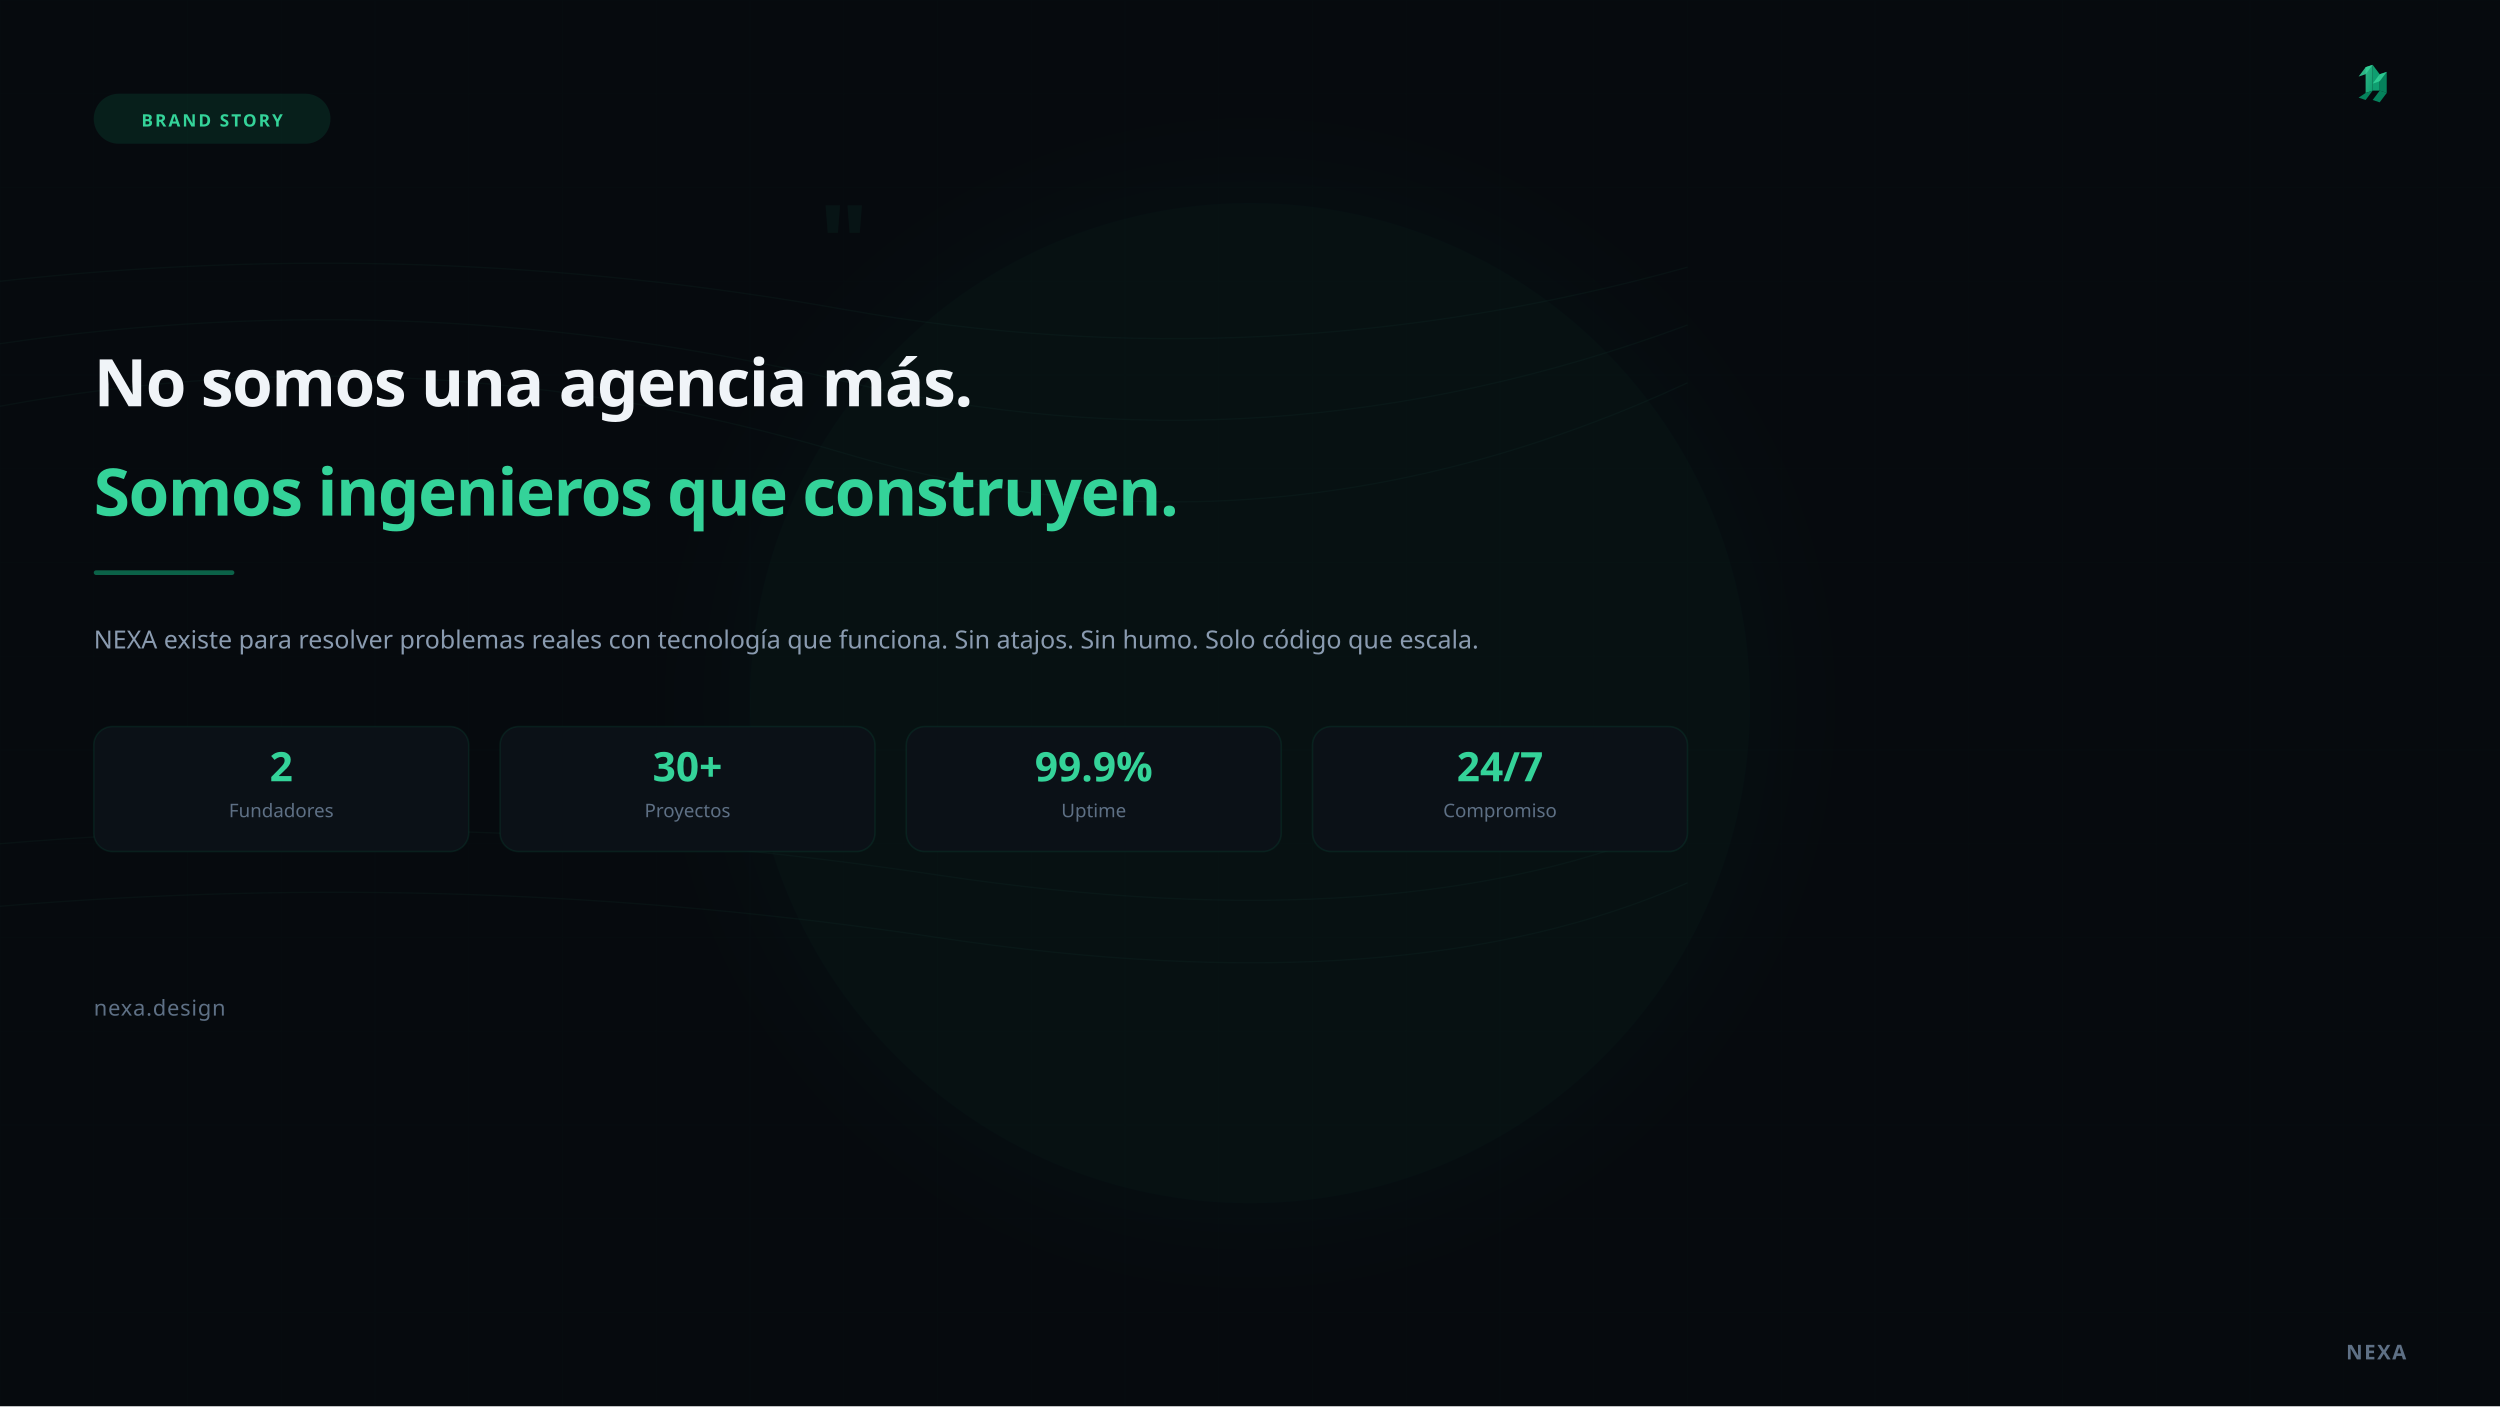
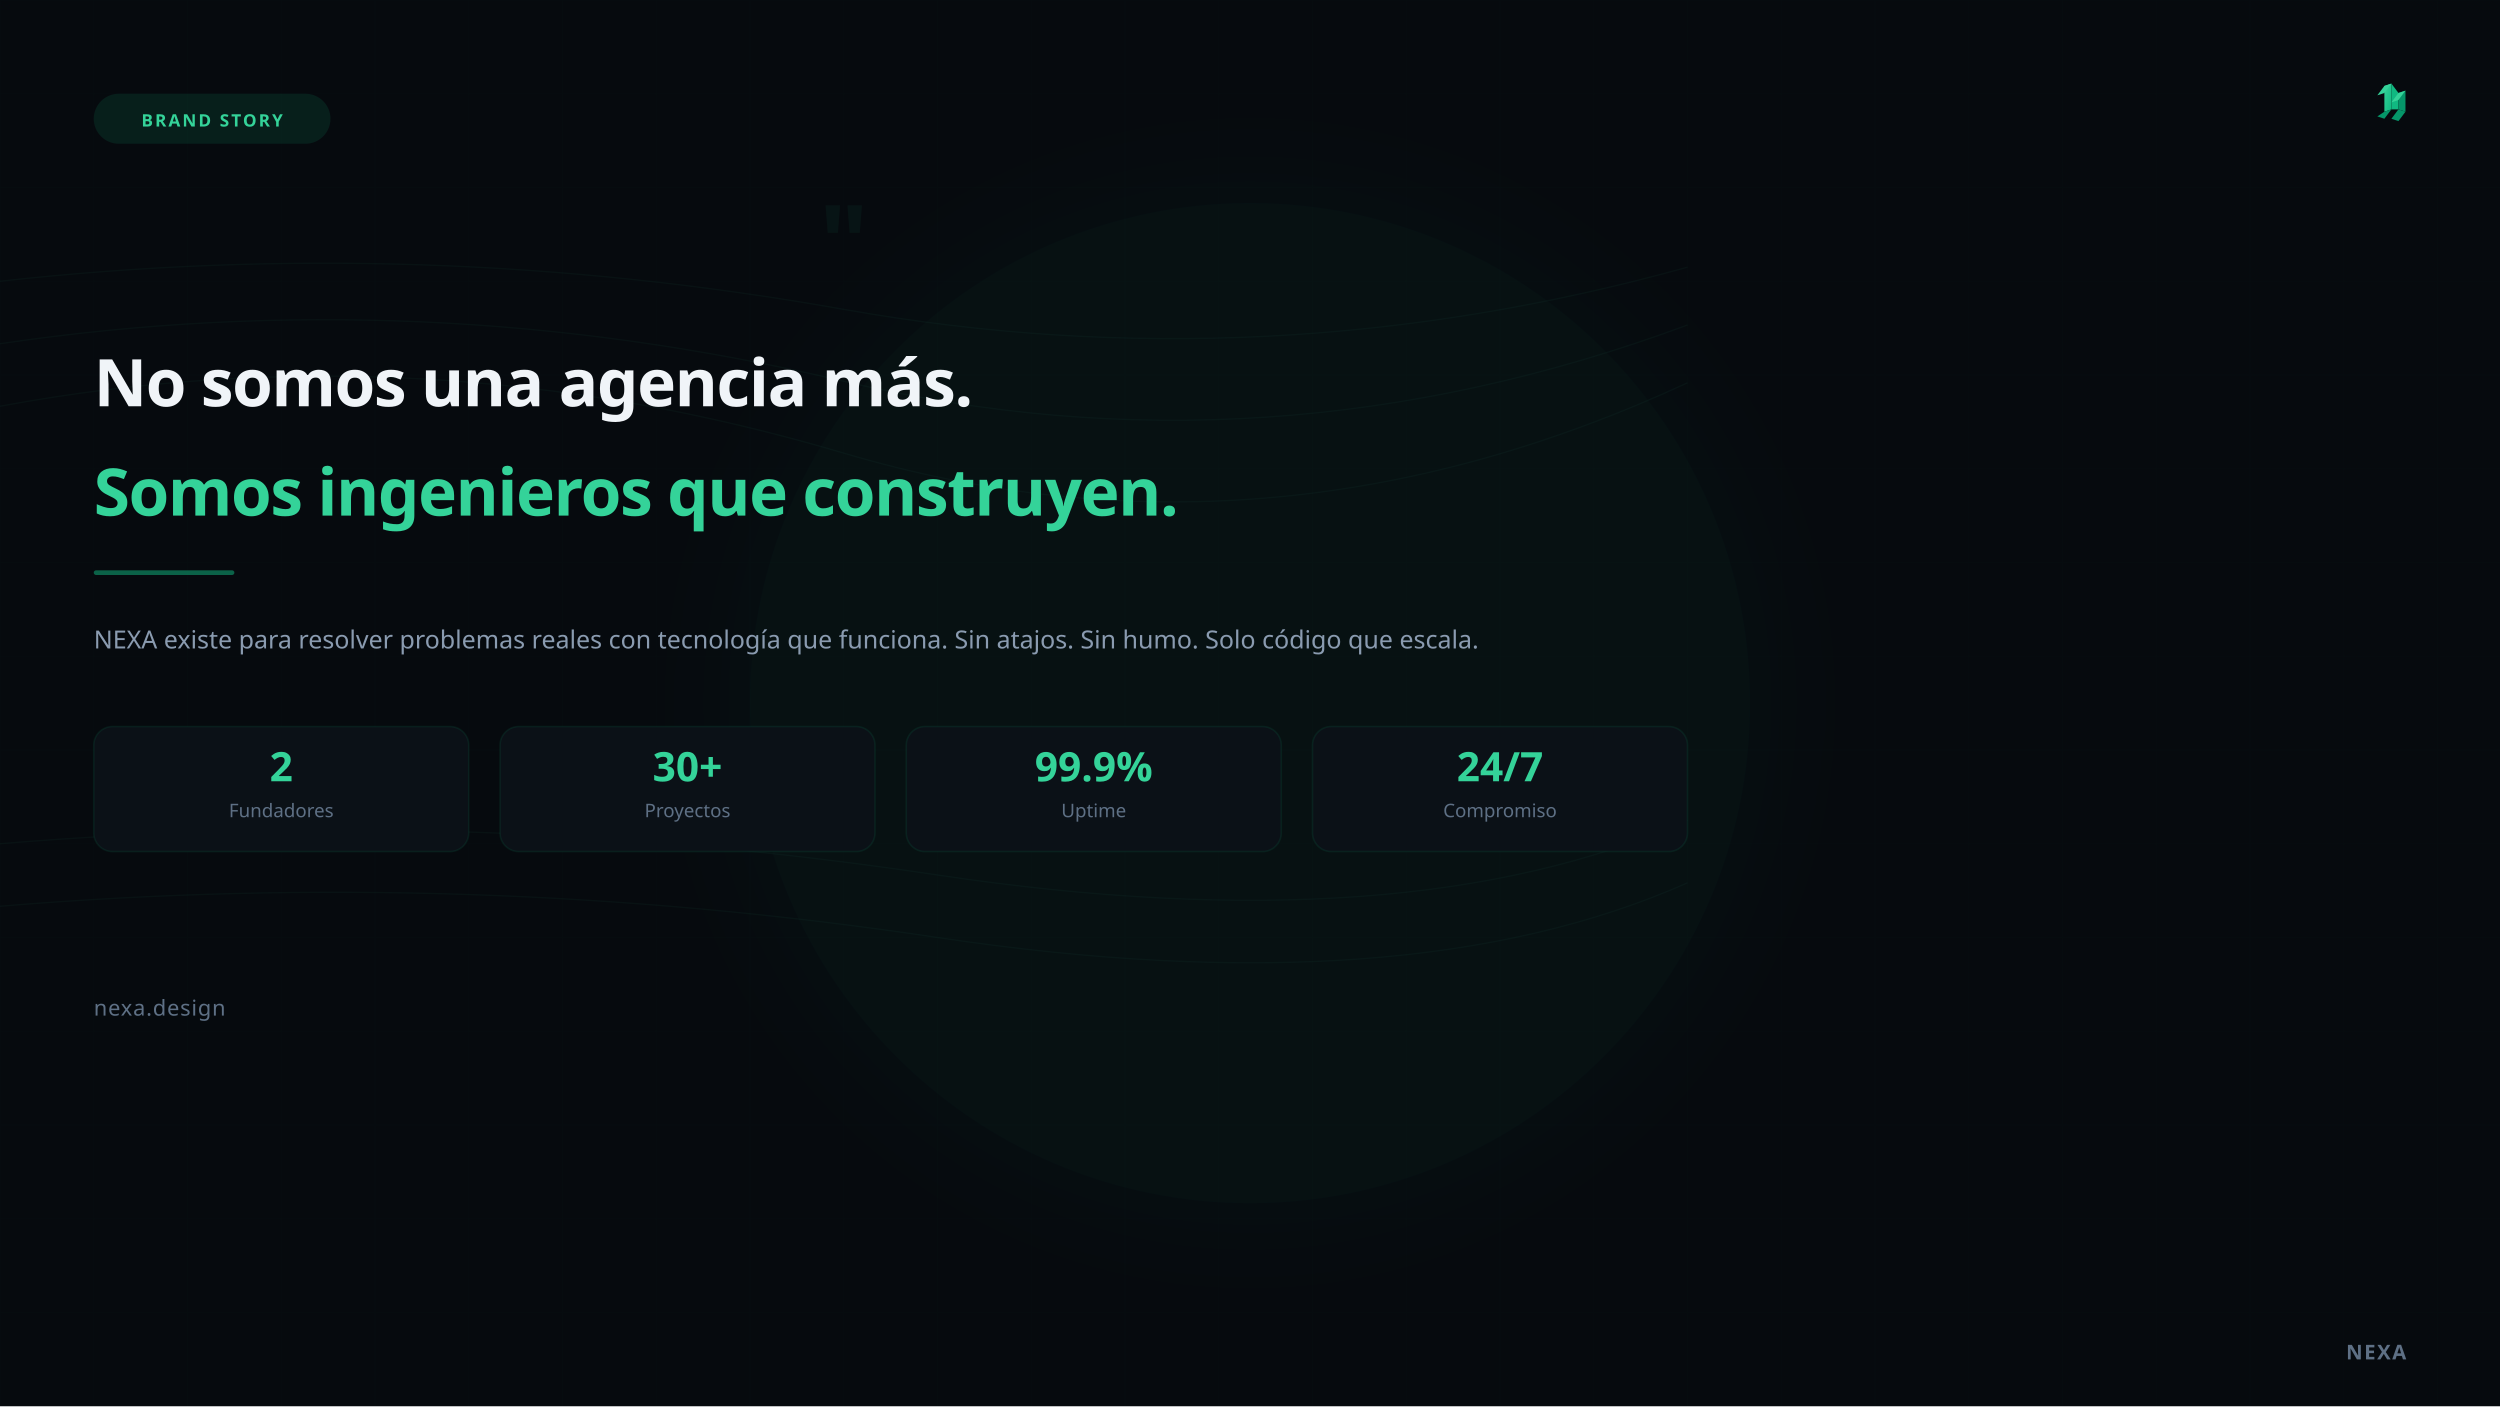
<svg xmlns="http://www.w3.org/2000/svg" width="1600" height="900" viewBox="0 0 1600 900">
  <rect width="1600" height="900" fill="#060A0E" />
  <g opacity="0.015" stroke="#10B981" stroke-width="0.5" fill="none">
    <line x1="0" y1="0" x2="0" y2="900" />
    <line x1="60" y1="0" x2="60" y2="900" />
    <line x1="120" y1="0" x2="120" y2="900" />
    <line x1="180" y1="0" x2="180" y2="900" />
    <line x1="240" y1="0" x2="240" y2="900" />
    <line x1="300" y1="0" x2="300" y2="900" />
    <line x1="360" y1="0" x2="360" y2="900" />
    <line x1="420" y1="0" x2="420" y2="900" />
    <line x1="480" y1="0" x2="480" y2="900" />
    <line x1="540" y1="0" x2="540" y2="900" />
    <line x1="600" y1="0" x2="600" y2="900" />
    <line x1="660" y1="0" x2="660" y2="900" />
    <line x1="720" y1="0" x2="720" y2="900" />
    <line x1="780" y1="0" x2="780" y2="900" />
    <line x1="840" y1="0" x2="840" y2="900" />
    <line x1="900" y1="0" x2="900" y2="900" />
    <line x1="960" y1="0" x2="960" y2="900" />
    <line x1="1020" y1="0" x2="1020" y2="900" />
    <line x1="1080" y1="0" x2="1080" y2="900" />
    <line x1="1140" y1="0" x2="1140" y2="900" />
    <line x1="1200" y1="0" x2="1200" y2="900" />
    <line x1="1260" y1="0" x2="1260" y2="900" />
    <line x1="1320" y1="0" x2="1320" y2="900" />
    <line x1="1380" y1="0" x2="1380" y2="900" />
    <line x1="1440" y1="0" x2="1440" y2="900" />
    <line x1="1500" y1="0" x2="1500" y2="900" />
    <line x1="1560" y1="0" x2="1560" y2="900" />
    <line x1="1620" y1="0" x2="1620" y2="900" />
    <line x1="0" y1="0" x2="1600" y2="0" />
    <line x1="0" y1="60" x2="1600" y2="60" />
    <line x1="0" y1="120" x2="1600" y2="120" />
    <line x1="0" y1="180" x2="1600" y2="180" />
    <line x1="0" y1="240" x2="1600" y2="240" />
    <line x1="0" y1="300" x2="1600" y2="300" />
    <line x1="0" y1="360" x2="1600" y2="360" />
    <line x1="0" y1="420" x2="1600" y2="420" />
    <line x1="0" y1="480" x2="1600" y2="480" />
    <line x1="0" y1="540" x2="1600" y2="540" />
    <line x1="0" y1="600" x2="1600" y2="600" />
    <line x1="0" y1="660" x2="1600" y2="660" />
    <line x1="0" y1="720" x2="1600" y2="720" />
    <line x1="0" y1="780" x2="1600" y2="780" />
    <line x1="0" y1="840" x2="1600" y2="840" />
    <line x1="0" y1="900" x2="1600" y2="900" />
  </g>
  <g opacity="0.04" stroke="#34D399" stroke-width="0.8" fill="none">
    <path d="M0,180 Q270,150 540,198 T1080,171" />
    <path d="M0,220 Q270,180 540,244 T1080,208" />
    <path d="M0,260 Q270,210 540,290 T1080,245" />
    <path d="M0,580 Q300,555 600,600 T1080,565" />
    <path d="M0,540 Q300,515 600,560 T1080,525" />
  </g>
  <defs>
    <filter id="g">
      <feGaussianBlur stdDeviation="40" result="b" />
      <feMerge>
        <feMergeNode in="b" />
        <feMergeNode in="SourceGraphic" />
      </feMerge>
    </filter>
  </defs>
  <circle cx="800" cy="450" r="320" fill="#10B981" opacity="0.04" filter="url(#g)" />
  <g>
    <rect x="60" y="60" width="151.5" height="32" rx="16" fill="#10B981" opacity="0.12" />
    <text x="135.75" y="81" font-family="Syne, sans-serif" font-weight="700" font-size="11" fill="#34D399" text-anchor="middle" letter-spacing="0.12em">BRAND STORY</text>
  </g>
-   <g transform="translate(1520, 52) scale(0.3)">
+   <g transform="translate(1532, 64) scale(0.3)">
    <defs>
-       <linearGradient id="logoGrad" x1="0%" y1="0%" x2="100%" y2="100%">
+       <linearGradient id="grad1" x1="0%" y1="0%" x2="100%" y2="100%">
        <stop offset="0%" stop-color="#34D399" />
        <stop offset="100%" stop-color="#10B981" />
      </linearGradient>
    </defs>
-     <polygon points="-20,-30 -5,-35 -5,20 -20,25" fill="url(#logoGrad)" opacity="0.85" />
-     <polygon points="-20,-30 -5,-35 -20,-15 -35,-10" fill="#34D399" opacity="0.85" />
-     <polygon points="-20,25 -5,20 -20,40 -35,35" fill="#059669" opacity="0.85" />
-     <polygon points="-5,-35 10,-15 10,20 -5,20" fill="#10B981" opacity="0.85" />
-     <polygon points="10,-15 25,-20 25,25 10,20" fill="#059669" opacity="0.85" />
-     <polygon points="10,-15 25,-20 10,0 -5,5" fill="#34D399" opacity="0.85" />
-     <polygon points="10,20 25,25 10,45 -5,40" fill="#059669" opacity="0.85" />
+     <polygon points="-20,-30 -5,-35 -5,20 -20,25" fill="url(#grad1)" />
+     <polygon points="-20,-30 -5,-35 -20,-15 -35,-10" fill="#34D399" />
+     <polygon points="-20,25 -5,20 -20,40 -35,35" fill="#059669" />
+     <polygon points="-5,-35 10,-15 10,20 -5,20" fill="#10B981" />
+     <polygon points="10,-15 25,-20 25,25 10,20" fill="#059669" />
+     <polygon points="10,-15 25,-20 10,0 -5,5" fill="#34D399" />
+     <polygon points="10,20 25,25 10,45 -5,40" fill="#059669" />
  </g>
  <text x="540" y="180" font-family="Syne, sans-serif" font-weight="800" font-size="68" fill="#10B981" opacity="0.06" text-anchor="middle">"</text>
  <text x="60" y="260" font-family="Syne, sans-serif" font-weight="800" font-size="42" fill="#F0F4F8" letter-spacing="-0.02em">No somos una agencia más.</text>
  <text x="60" y="330" font-family="Syne, sans-serif" font-weight="800" font-size="42" fill="#34D399" letter-spacing="-0.02em">Somos ingenieros que construyen.</text>
  <rect x="60" y="365" width="90" height="3" rx="1.5" fill="#10B981" opacity="0.5" />
  <text x="60" y="415" font-family="DM Sans, sans-serif" font-weight="400" font-size="16" fill="#8A9BB0">NEXA existe para resolver problemas reales con tecnología que funciona. Sin atajos. Sin humo. Solo código que escala.</text>
  <g transform="translate(60, 465)">
    <g transform="translate(0, 0)">
      <rect x="0" y="0" width="240" height="80" rx="12" fill="#0B1117" stroke="#10B981" stroke-opacity="0.1" stroke-width="1" />
      <text x="120" y="35" font-family="Syne, sans-serif" font-weight="800" font-size="26" fill="#34D399" text-anchor="middle">2</text>
      <text x="120" y="58" font-family="DM Sans, sans-serif" font-weight="400" font-size="12" fill="#5E7085" text-anchor="middle">Fundadores</text>
    </g>
    <g transform="translate(260, 0)">
      <rect x="0" y="0" width="240" height="80" rx="12" fill="#0B1117" stroke="#10B981" stroke-opacity="0.1" stroke-width="1" />
      <text x="120" y="35" font-family="Syne, sans-serif" font-weight="800" font-size="26" fill="#34D399" text-anchor="middle">30+</text>
      <text x="120" y="58" font-family="DM Sans, sans-serif" font-weight="400" font-size="12" fill="#5E7085" text-anchor="middle">Proyectos</text>
    </g>
    <g transform="translate(520, 0)">
      <rect x="0" y="0" width="240" height="80" rx="12" fill="#0B1117" stroke="#10B981" stroke-opacity="0.1" stroke-width="1" />
      <text x="120" y="35" font-family="Syne, sans-serif" font-weight="800" font-size="26" fill="#34D399" text-anchor="middle">99.9%</text>
      <text x="120" y="58" font-family="DM Sans, sans-serif" font-weight="400" font-size="12" fill="#5E7085" text-anchor="middle">Uptime</text>
    </g>
    <g transform="translate(780, 0)">
      <rect x="0" y="0" width="240" height="80" rx="12" fill="#0B1117" stroke="#10B981" stroke-opacity="0.1" stroke-width="1" />
      <text x="120" y="35" font-family="Syne, sans-serif" font-weight="800" font-size="26" fill="#34D399" text-anchor="middle">24/7</text>
      <text x="120" y="58" font-family="DM Sans, sans-serif" font-weight="400" font-size="12" fill="#5E7085" text-anchor="middle">Compromiso</text>
    </g>
  </g>
  <text x="60" y="650" font-family="DM Sans, sans-serif" font-weight="400" font-size="14" fill="#5E7085" letter-spacing="0.5">nexa.design</text>
  <text x="1540" y="870" font-family="Syne, sans-serif" font-weight="700" font-size="13" fill="#5E7085" text-anchor="end" letter-spacing="1">NEXA</text>
</svg>
